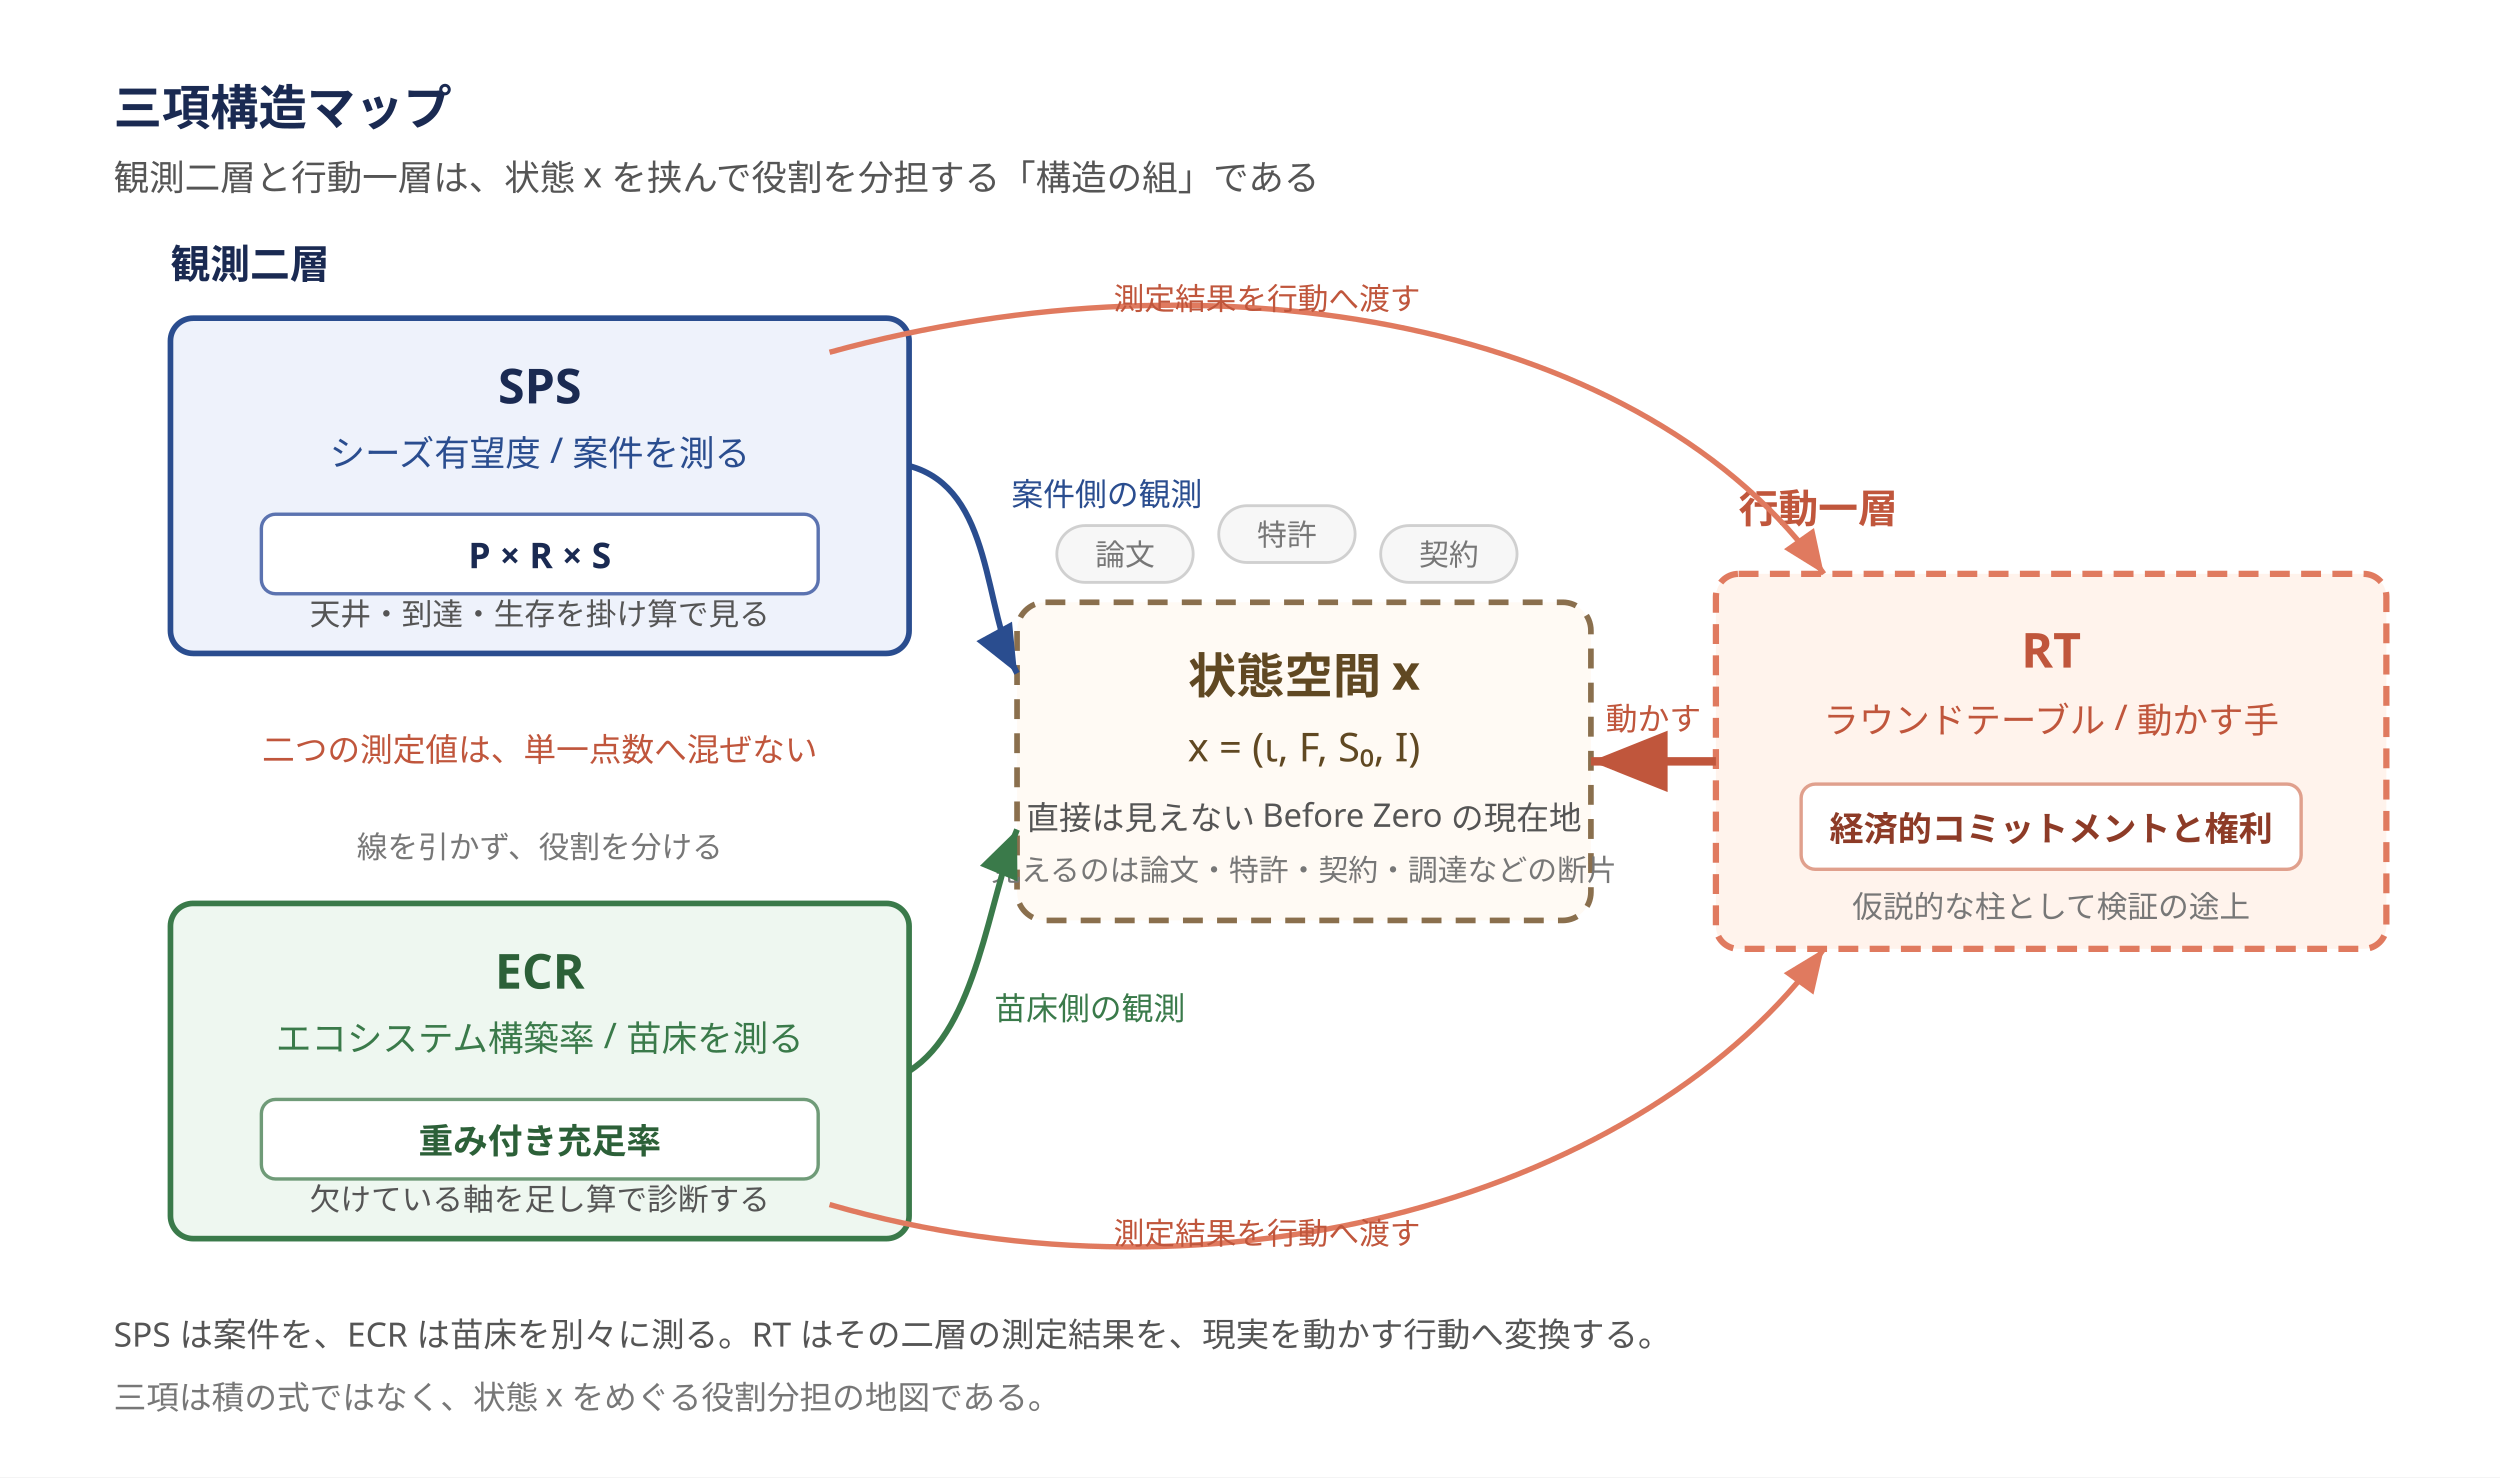
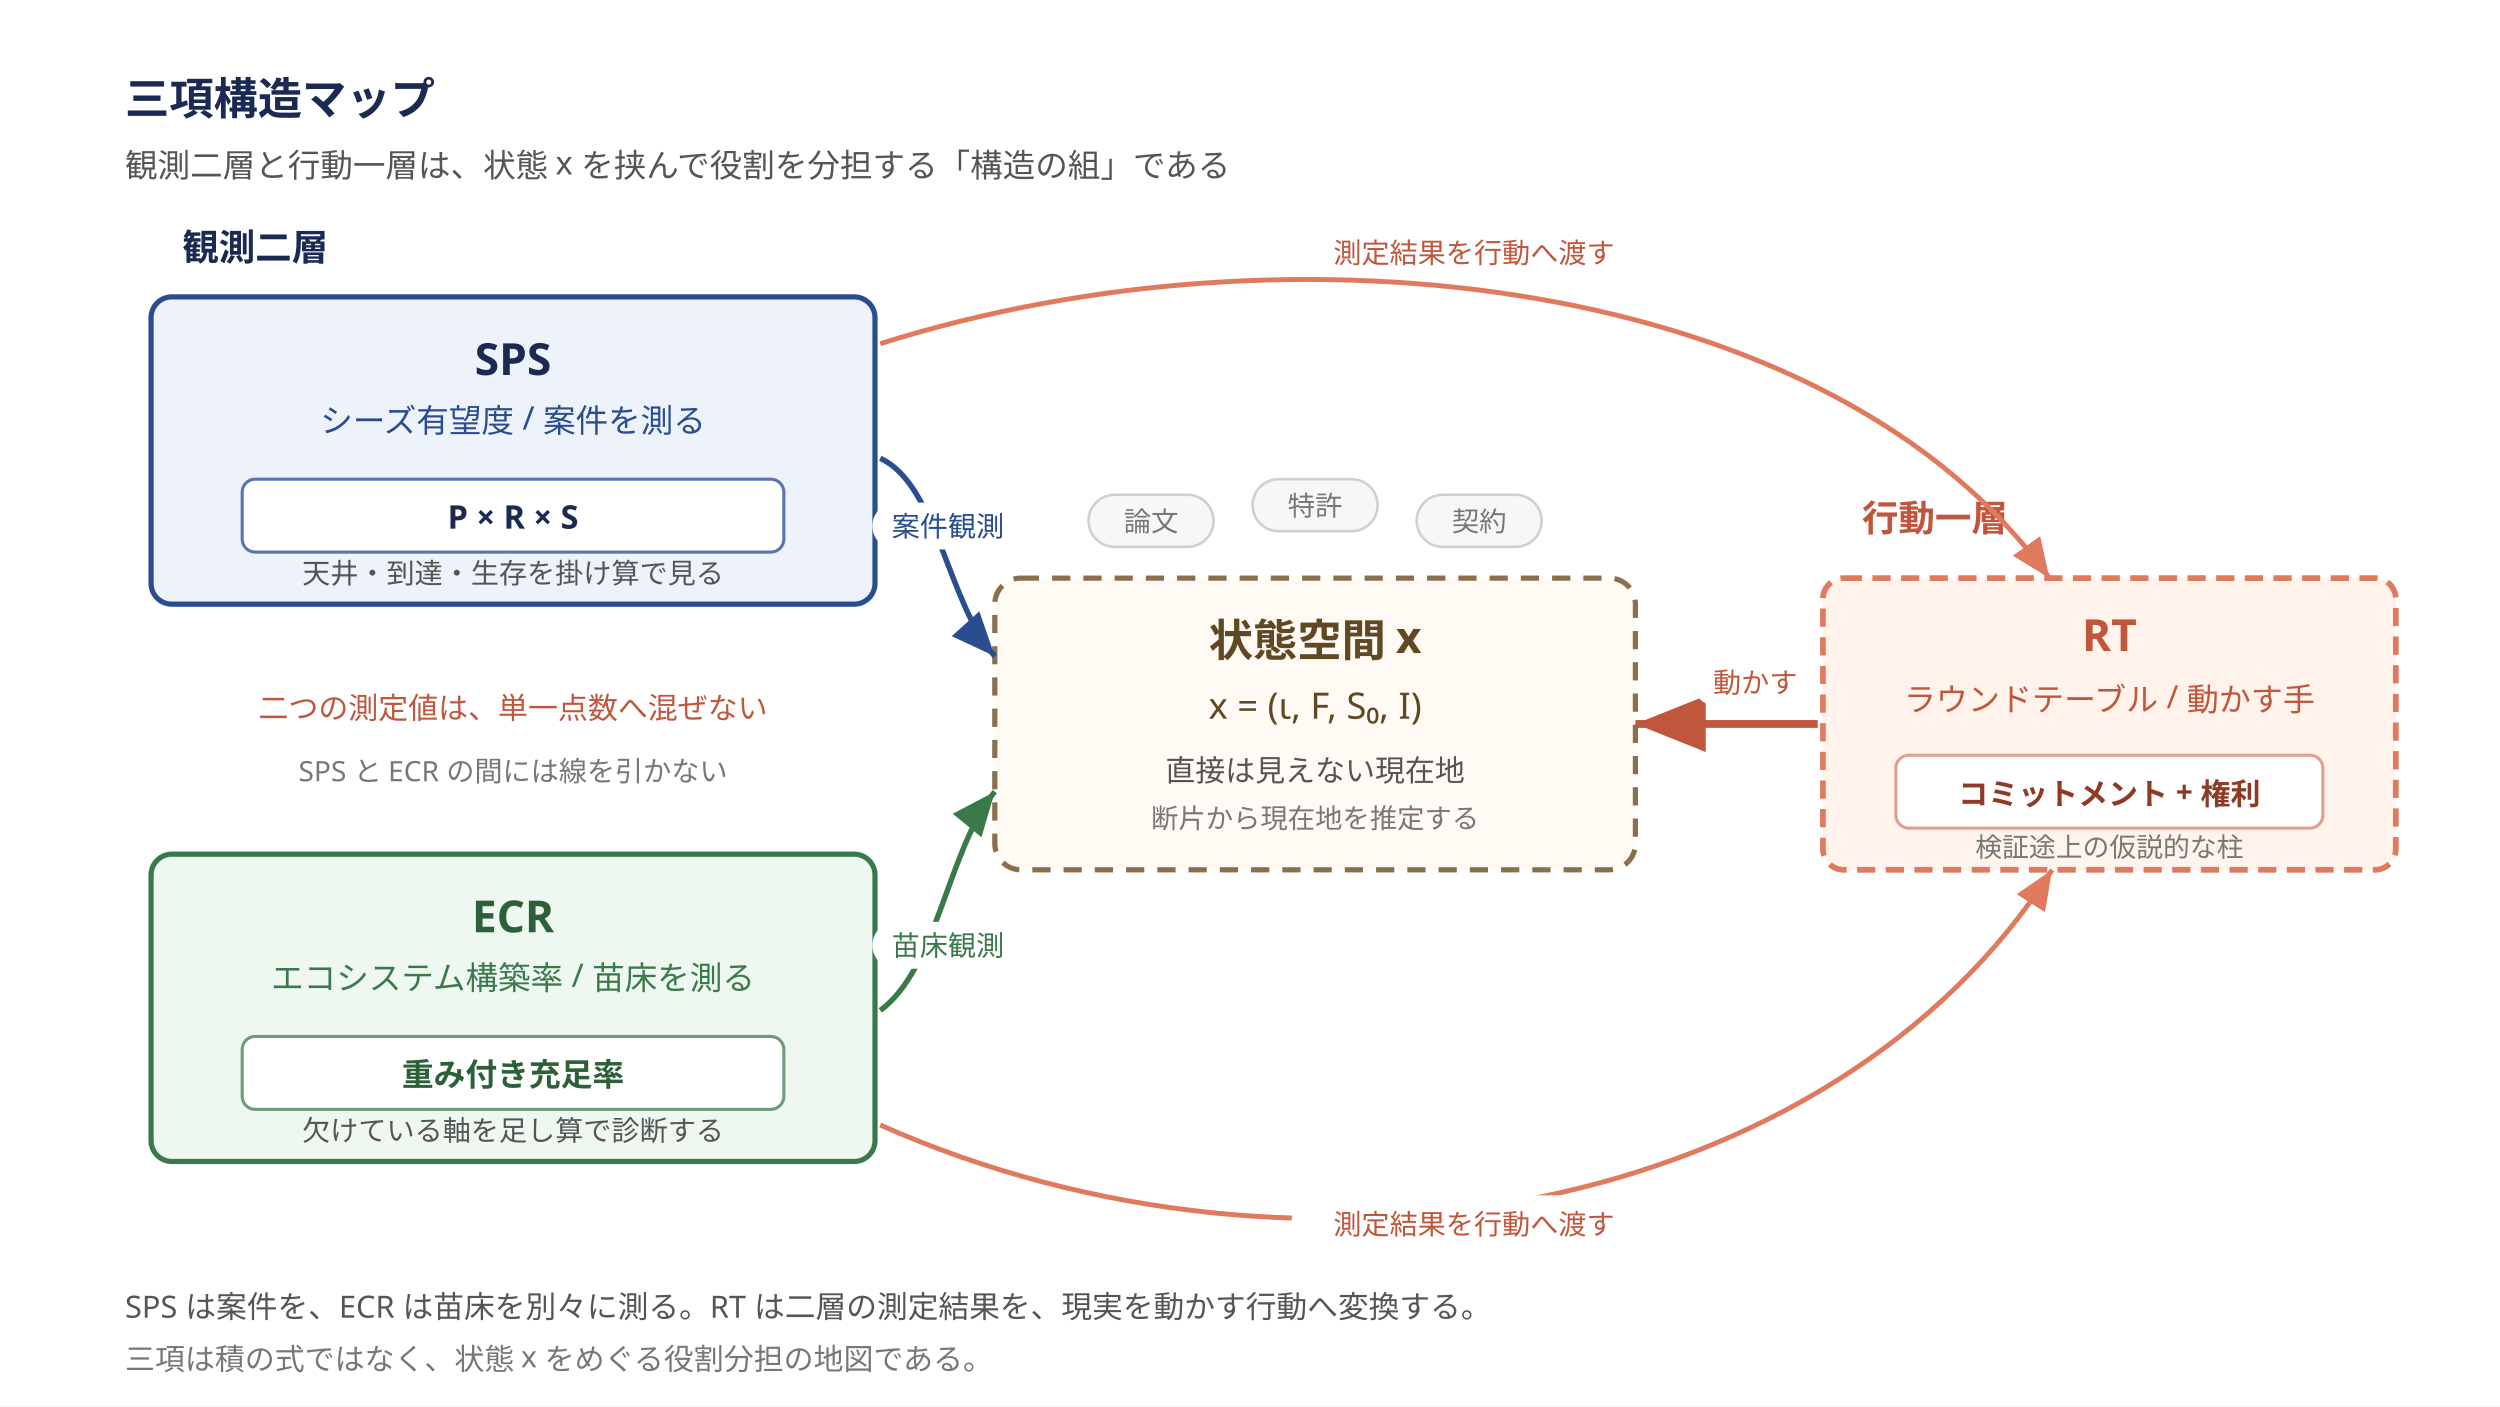
- <svg xmlns="http://www.w3.org/2000/svg" viewBox="0 0 880 520" font-family="'Hiragino Sans','Hiragino Kaku Gothic ProN',sans-serif" role="img" aria-labelledby="title desc">
-   <rect width="880" height="520" fill="#ffffff" />
+ <svg xmlns="http://www.w3.org/2000/svg" viewBox="0 0 960 540" font-family="'Hiragino Sans','Hiragino Kaku Gothic ProN',sans-serif" role="img" aria-labelledby="title desc">
+   <rect width="960" height="540" fill="#ffffff" />
  <defs>
    <marker id="arrowBlue" markerWidth="11" markerHeight="11" refX="8" refY="3.4" orient="auto">
      <path d="M0,0 L8,3.4 L0,6.8 Z" fill="#2a4d8f" />
    </marker>
    <marker id="arrowGreen" markerWidth="11" markerHeight="11" refX="8" refY="3.4" orient="auto">
      <path d="M0,0 L8,3.4 L0,6.8 Z" fill="#3a7a4a" />
    </marker>
    <marker id="arrowOrange" markerWidth="11" markerHeight="11" refX="8" refY="3.4" orient="auto">
      <path d="M0,0 L8,3.4 L0,6.8 Z" fill="#e07a5f" />
    </marker>
    <marker id="arrowAction" markerWidth="12" markerHeight="12" refX="9" refY="3.6" orient="auto">
      <path d="M0,0 L9,3.6 L0,7.2 Z" fill="#c0563c" />
    </marker>
  </defs>
-   <text x="40" y="44" font-size="17" font-weight="700" fill="#1a2a52">三項構造マップ</text>
-   <text x="40" y="67" font-size="12.5" fill="#555">観測二層と行動一層は、状態 x を挟んで役割を分担する「構造の組」である</text>
-   <text x="60" y="98" font-size="14" font-weight="700" fill="#1a2a52">観測二層</text>
-   <text x="612" y="184" font-size="14" font-weight="700" fill="#c0563c">行動一層</text>
-   <rect x="60" y="112" width="260" height="118" rx="8" fill="#eef2fb" stroke="#2a4d8f" stroke-width="2" />
-   <text x="190" y="142" font-size="17" font-weight="700" fill="#1a2a52" text-anchor="middle">SPS</text>
-   <text x="190" y="164" font-size="12.5" fill="#2a4d8f" text-anchor="middle">シーズ有望度 / 案件を測る</text>
-   <rect x="92" y="181" width="196" height="28" rx="5" fill="#ffffff" stroke="#5b73b0" stroke-width="1.2" />
-   <text x="190" y="200" font-size="12.5" font-weight="700" fill="#1a2a52" text-anchor="middle">P × R × S</text>
-   <text x="190" y="220" font-size="10.8" fill="#555" text-anchor="middle">天井・到達・生存を掛け算で見る</text>
-   <rect x="60" y="318" width="260" height="118" rx="8" fill="#eef7f0" stroke="#3a7a4a" stroke-width="2" />
-   <text x="190" y="348" font-size="17" font-weight="700" fill="#2c6038" text-anchor="middle">ECR</text>
-   <text x="190" y="370" font-size="12.5" fill="#3a7a4a" text-anchor="middle">エコシステム構築率 / 苗床を測る</text>
-   <rect x="92" y="387" width="196" height="28" rx="5" fill="#ffffff" stroke="#6f9b78" stroke-width="1.2" />
-   <text x="190" y="406" font-size="12.2" font-weight="700" fill="#2c6038" text-anchor="middle">重み付き充足率</text>
-   <text x="190" y="426" font-size="10.8" fill="#555" text-anchor="middle">欠けている軸を足し算で診断する</text>
-   <text x="190" y="268" font-size="11.5" fill="#c0563c" text-anchor="middle">二つの測定値は、単一点数へ混ぜない</text>
-   <text x="190" y="302" font-size="10.8" fill="#777" text-anchor="middle">線を引かず、役割を分ける</text>
-   <rect x="358" y="212" width="202" height="112" rx="10" fill="#fffaf4" stroke="#8a6f4d" stroke-width="2" stroke-dasharray="7 5" />
-   <text x="459" y="244" font-size="17" font-weight="700" fill="#604822" text-anchor="middle">状態空間 x</text>
-   <text x="459" y="268" font-size="14" fill="#604822" text-anchor="middle">x = (ι, F, S₀, I)</text>
-   <text x="459" y="292" font-size="11.5" fill="#555" text-anchor="middle">直接は見えない Before Zero の現在地</text>
-   <text x="459" y="310" font-size="10.5" fill="#777" text-anchor="middle">見えるのは論文・特許・契約・調達などの断片</text>
+   <text x="48" y="44" font-size="17" font-weight="700" fill="#1a2a52">三項構造マップ</text>
+   <text x="48" y="68" font-size="12.5" fill="#555">観測二層と行動一層は、状態 x を挟んで役割を分担する「構造の組」である</text>
+   <text x="70" y="100" font-size="14" font-weight="700" fill="#1a2a52">観測二層</text>
+   <text x="715" y="204" font-size="14" font-weight="700" fill="#c0563c">行動一層</text>
+   <rect x="58" y="114" width="278" height="118" rx="8" fill="#eef2fb" stroke="#2a4d8f" stroke-width="2" />
+   <text x="197" y="144" font-size="17" font-weight="700" fill="#1a2a52" text-anchor="middle">SPS</text>
+   <text x="197" y="166" font-size="12.5" fill="#2a4d8f" text-anchor="middle">シーズ有望度 / 案件を測る</text>
+   <rect x="93" y="184" width="208" height="28" rx="5" fill="#ffffff" stroke="#5b73b0" stroke-width="1.2" />
+   <text x="197" y="203" font-size="12.5" font-weight="700" fill="#1a2a52" text-anchor="middle">P × R × S</text>
+   <text x="197" y="224" font-size="10.8" fill="#555" text-anchor="middle">天井・到達・生存を掛け算で見る</text>
+   <rect x="58" y="328" width="278" height="118" rx="8" fill="#eef7f0" stroke="#3a7a4a" stroke-width="2" />
+   <text x="197" y="358" font-size="17" font-weight="700" fill="#2c6038" text-anchor="middle">ECR</text>
+   <text x="197" y="380" font-size="12.5" fill="#3a7a4a" text-anchor="middle">エコシステム構築率 / 苗床を測る</text>
+   <rect x="93" y="398" width="208" height="28" rx="5" fill="#ffffff" stroke="#6f9b78" stroke-width="1.2" />
+   <text x="197" y="417" font-size="12.2" font-weight="700" fill="#2c6038" text-anchor="middle">重み付き充足率</text>
+   <text x="197" y="438" font-size="10.8" fill="#555" text-anchor="middle">欠けている軸を足し算で診断する</text>
+   <text x="197" y="276" font-size="11.5" fill="#c0563c" text-anchor="middle">二つの測定値は、単一点数へ混ぜない</text>
+   <text x="197" y="300" font-size="10.8" fill="#777" text-anchor="middle">SPS と ECR の間には線を引かない</text>
+   <rect x="382" y="222" width="246" height="112" rx="10" fill="#fffaf4" stroke="#8a6f4d" stroke-width="2" stroke-dasharray="7 5" />
+   <text x="505" y="252" font-size="17" font-weight="700" fill="#604822" text-anchor="middle">状態空間 x</text>
+   <text x="505" y="276" font-size="14" fill="#604822" text-anchor="middle">x = (ι, F, S₀, I)</text>
+   <text x="505" y="300" font-size="11.5" fill="#555" text-anchor="middle">直接は見えない現在地</text>
+   <text x="505" y="318" font-size="10.5" fill="#777" text-anchor="middle">断片から現在地を推定する</text>
  <g font-size="10.5" fill="#777">
-     <rect x="372" y="185" width="48" height="20" rx="10" fill="#f7f7f7" stroke="#d0d0d0" />
-     <text x="396" y="199" text-anchor="middle">論文</text>
-     <rect x="429" y="178" width="48" height="20" rx="10" fill="#f7f7f7" stroke="#d0d0d0" />
-     <text x="453" y="192" text-anchor="middle">特許</text>
-     <rect x="486" y="185" width="48" height="20" rx="10" fill="#f7f7f7" stroke="#d0d0d0" />
-     <text x="510" y="199" text-anchor="middle">契約</text>
+     <rect x="418" y="190" width="48" height="20" rx="10" fill="#f7f7f7" stroke="#d0d0d0" />
+     <text x="442" y="204" text-anchor="middle">論文</text>
+     <rect x="481" y="184" width="48" height="20" rx="10" fill="#f7f7f7" stroke="#d0d0d0" />
+     <text x="505" y="198" text-anchor="middle">特許</text>
+     <rect x="544" y="190" width="48" height="20" rx="10" fill="#f7f7f7" stroke="#d0d0d0" />
+     <text x="568" y="204" text-anchor="middle">契約</text>
  </g>
-   <rect x="604" y="202" width="236" height="132" rx="8" fill="#fff3ec" stroke="#e07a5f" stroke-width="2.2" stroke-dasharray="7 4" />
-   <text x="722" y="235" font-size="17" font-weight="700" fill="#c0563c" text-anchor="middle">RT</text>
-   <text x="722" y="258" font-size="12.5" fill="#c0563c" text-anchor="middle">ラウンドテーブル / 動かす手</text>
-   <rect x="634" y="276" width="176" height="30" rx="5" fill="#ffffff" stroke="#e0a08d" stroke-width="1.2" />
-   <text x="722" y="296" font-size="12" font-weight="700" fill="#8d3b27" text-anchor="middle">経済的コミットメントと権利</text>
-   <text x="722" y="323" font-size="10.8" fill="#777" text-anchor="middle">仮説的な柱として検証の途上</text>
-   <path d="M320 164 C350 172 346 215 358 237" fill="none" stroke="#2a4d8f" stroke-width="2.1" marker-end="url(#arrowBlue)" />
-   <text x="356" y="178" font-size="11.2" fill="#2a4d8f">案件側の観測</text>
-   <path d="M320 377 C344 362 348 316 358 292" fill="none" stroke="#3a7a4a" stroke-width="2.1" marker-end="url(#arrowGreen)" />
-   <text x="350" y="359" font-size="11.2" fill="#3a7a4a">苗床側の観測</text>
-   <path d="M292 124 C430 86 580 114 642 202" fill="none" stroke="#e07a5f" stroke-width="1.9" marker-end="url(#arrowOrange)" />
-   <text x="446" y="109" font-size="10.8" fill="#c0563c" text-anchor="middle">測定結果を行動へ渡す</text>
-   <path d="M292 424 C430 464 580 420 642 334" fill="none" stroke="#e07a5f" stroke-width="1.9" marker-end="url(#arrowOrange)" />
-   <text x="446" y="438" font-size="10.8" fill="#c0563c" text-anchor="middle">測定結果を行動へ渡す</text>
-   <path d="M604 268 C590 268 577 268 560 268" fill="none" stroke="#c0563c" stroke-width="3" marker-end="url(#arrowAction)" />
-   <text x="582" y="257" font-size="11.2" fill="#c0563c" text-anchor="middle">動かす</text>
-   <text x="40" y="474" font-size="11.8" fill="#555">SPS は案件を、ECR は苗床を別々に測る。RT はその二層の測定結果を、現実を動かす行動へ変換する。</text>
-   <text x="40" y="496" font-size="11.5" fill="#777">三項は積の式ではなく、状態 x をめぐる役割分担の地図である。</text>
+   <rect x="700" y="222" width="220" height="112" rx="8" fill="#fff3ec" stroke="#e07a5f" stroke-width="2.2" stroke-dasharray="7 4" />
+   <text x="810" y="250" font-size="17" font-weight="700" fill="#c0563c" text-anchor="middle">RT</text>
+   <text x="810" y="273" font-size="12.3" fill="#c0563c" text-anchor="middle">ラウンドテーブル / 動かす手</text>
+   <rect x="728" y="290" width="164" height="28" rx="5" fill="#ffffff" stroke="#e0a08d" stroke-width="1.2" />
+   <text x="810" y="309" font-size="11.5" font-weight="700" fill="#8d3b27" text-anchor="middle">コミットメント + 権利</text>
+   <text x="810" y="329" font-size="10.3" fill="#777" text-anchor="middle">検証途上の仮説的な柱</text>
+   <path d="M338 176 C360 186 364 232 382 252" fill="none" stroke="#2a4d8f" stroke-width="2.1" marker-end="url(#arrowBlue)" />
+   <rect x="335" y="193" width="58" height="18" rx="9" fill="#ffffff" />
+   <text x="364" y="206" font-size="10.8" fill="#2a4d8f" text-anchor="middle">案件観測</text>
+   <path d="M338 388 C360 372 364 326 382 304" fill="none" stroke="#3a7a4a" stroke-width="2.1" marker-end="url(#arrowGreen)" />
+   <rect x="335" y="354" width="58" height="18" rx="9" fill="#ffffff" />
+   <text x="364" y="367" font-size="10.8" fill="#3a7a4a" text-anchor="middle">苗床観測</text>
+   <path d="M338 132 C496 82 704 106 787 222" fill="none" stroke="#e07a5f" stroke-width="1.9" marker-end="url(#arrowOrange)" />
+   <rect x="496" y="86" width="140" height="20" rx="10" fill="#ffffff" />
+   <text x="566" y="101" font-size="10.8" fill="#c0563c" text-anchor="middle">測定結果を行動へ渡す</text>
+   <path d="M338 432 C500 504 704 466 788 334" fill="none" stroke="#e07a5f" stroke-width="1.9" marker-end="url(#arrowOrange)" />
+   <rect x="496" y="459" width="140" height="20" rx="10" fill="#ffffff" />
+   <text x="566" y="474" font-size="10.8" fill="#c0563c" text-anchor="middle">測定結果を行動へ渡す</text>
+   <path d="M698 278 C678 278 654 278 628 278" fill="none" stroke="#c0563c" stroke-width="3" marker-end="url(#arrowAction)" />
+   <rect x="650" y="253" width="48" height="18" rx="9" fill="#ffffff" />
+   <text x="674" y="266" font-size="10.8" fill="#c0563c" text-anchor="middle">動かす</text>
+   <text x="48" y="506" font-size="11.8" fill="#555">SPS は案件を、ECR は苗床を別々に測る。RT は二層の測定結果を、現実を動かす行動へ変換する。</text>
+   <text x="48" y="526" font-size="11.5" fill="#777">三項は積の式ではなく、状態 x をめぐる役割分担の地図である。</text>
</svg>
